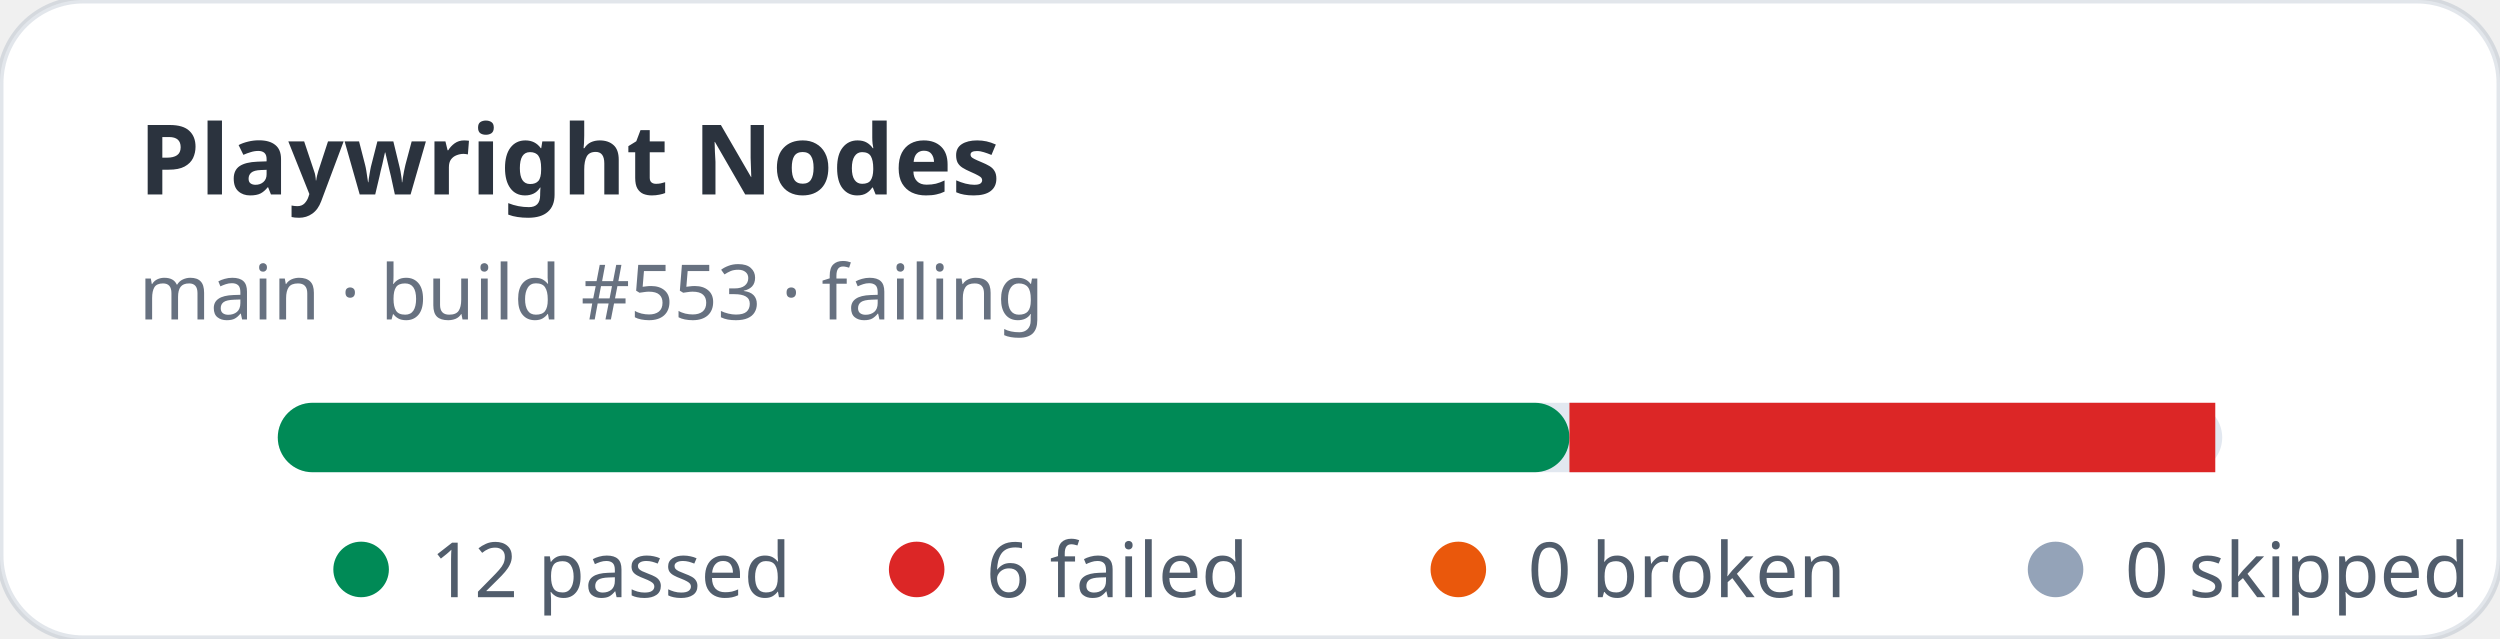
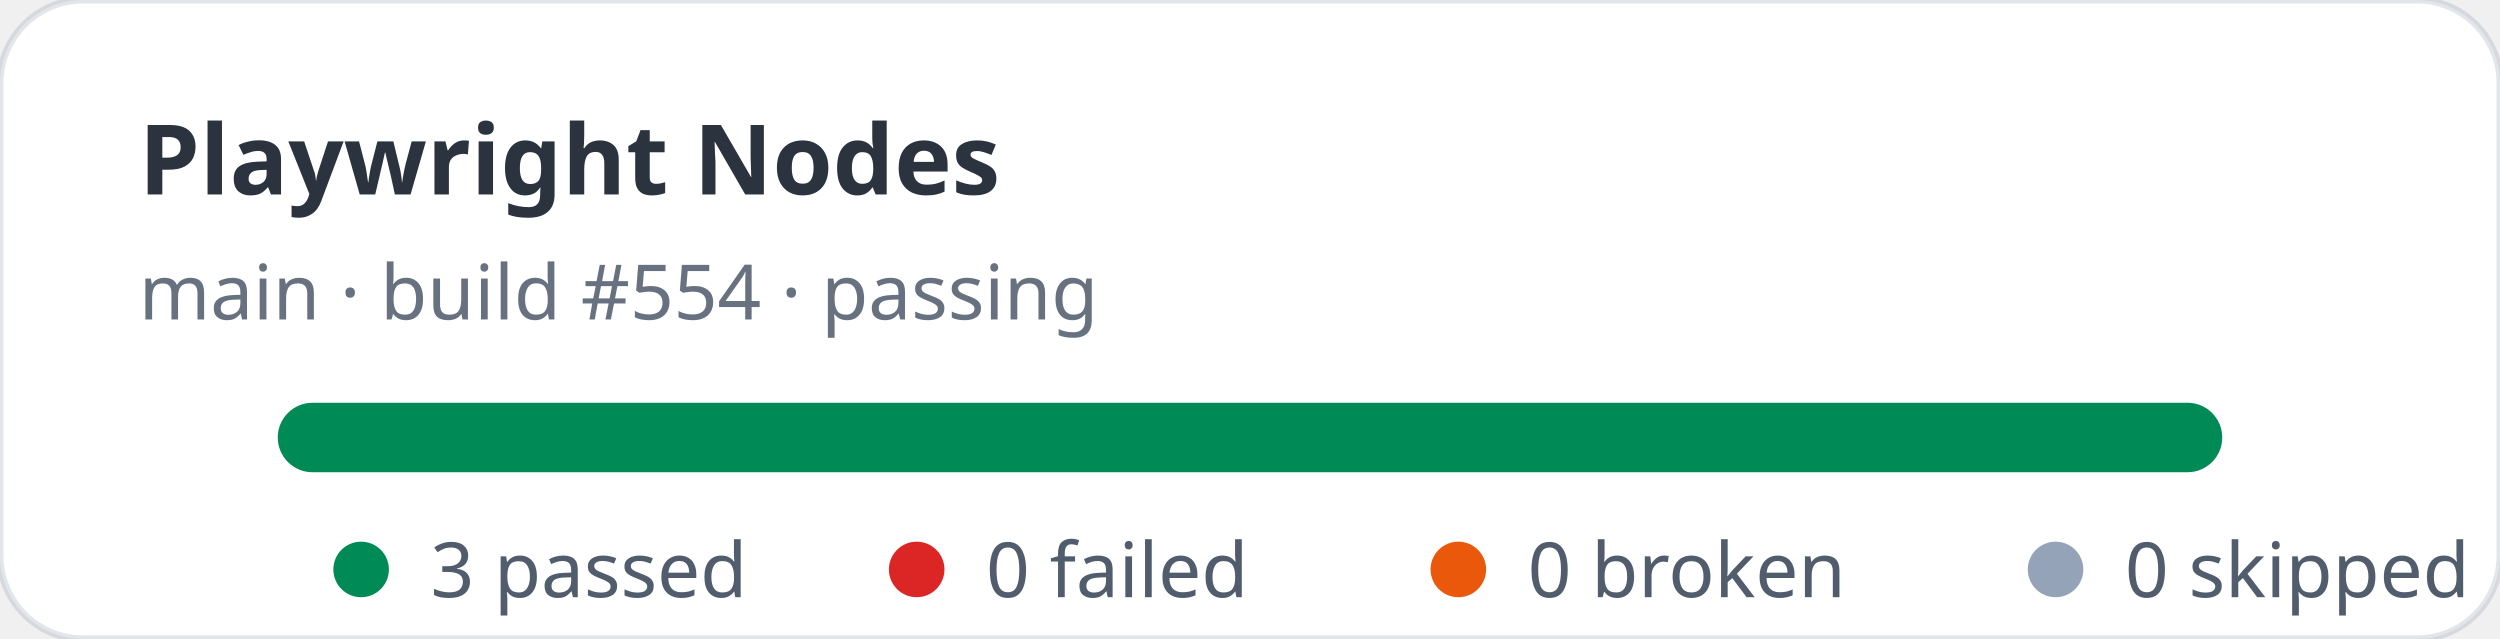
- <svg xmlns="http://www.w3.org/2000/svg" width="360" height="92" viewBox="0 0 360 92" role="img" aria-label="Playwright Nodes stats: 12 passed, 6 failed">
+ <svg xmlns="http://www.w3.org/2000/svg" width="360" height="92" viewBox="0 0 360 92" role="img" aria-label="Playwright Nodes stats: 3 passed, 0 failed">
  <rect width="360" height="92" rx="12" fill="#ffffff" stroke="rgba(11,48,86,0.12)" />
  <text x="20" y="28" fill="rgba(1,10,24,0.83)" font-family="ui-sans-serif,system-ui,sans-serif" font-size="14" font-weight="700">Playwright Nodes</text>
-   <text x="20" y="46" fill="rgba(2,19,44,0.6)" font-family="ui-sans-serif,system-ui,sans-serif" font-size="11">main · build #553 · failing</text>
+   <text x="20" y="46" fill="rgba(2,19,44,0.6)" font-family="ui-sans-serif,system-ui,sans-serif" font-size="11">main · build #554 · passing</text>
  <rect x="40" y="58" width="280" height="10" rx="5" fill="#e2e8f0" />
-   <rect x="40" y="58" width="186" height="10" rx="5" fill="#008a56" />
-   <rect x="226" y="58" width="93" height="10" fill="#dc2626" />
+   <rect x="40" y="58" width="280" height="10" rx="5" fill="#008a56" />
  <g font-family="ui-sans-serif,system-ui,sans-serif" font-size="11" fill="rgba(1,18,40,0.68)">
    <circle cx="52" cy="82" r="4" fill="#008a56" />
-     <text x="62" y="86">12 passed</text>
+     <text x="62" y="86">3 passed</text>
    <circle cx="132" cy="82" r="4" fill="#dc2626" />
-     <text x="142" y="86">6 failed</text>
+     <text x="142" y="86">0 failed</text>
    <circle cx="210" cy="82" r="4" fill="#ea580c" />
    <text x="220" y="86">0 broken</text>
    <circle cx="296" cy="82" r="4" fill="#94a3b8" />
    <text x="306" y="86">0 skipped</text>
  </g>
</svg>
